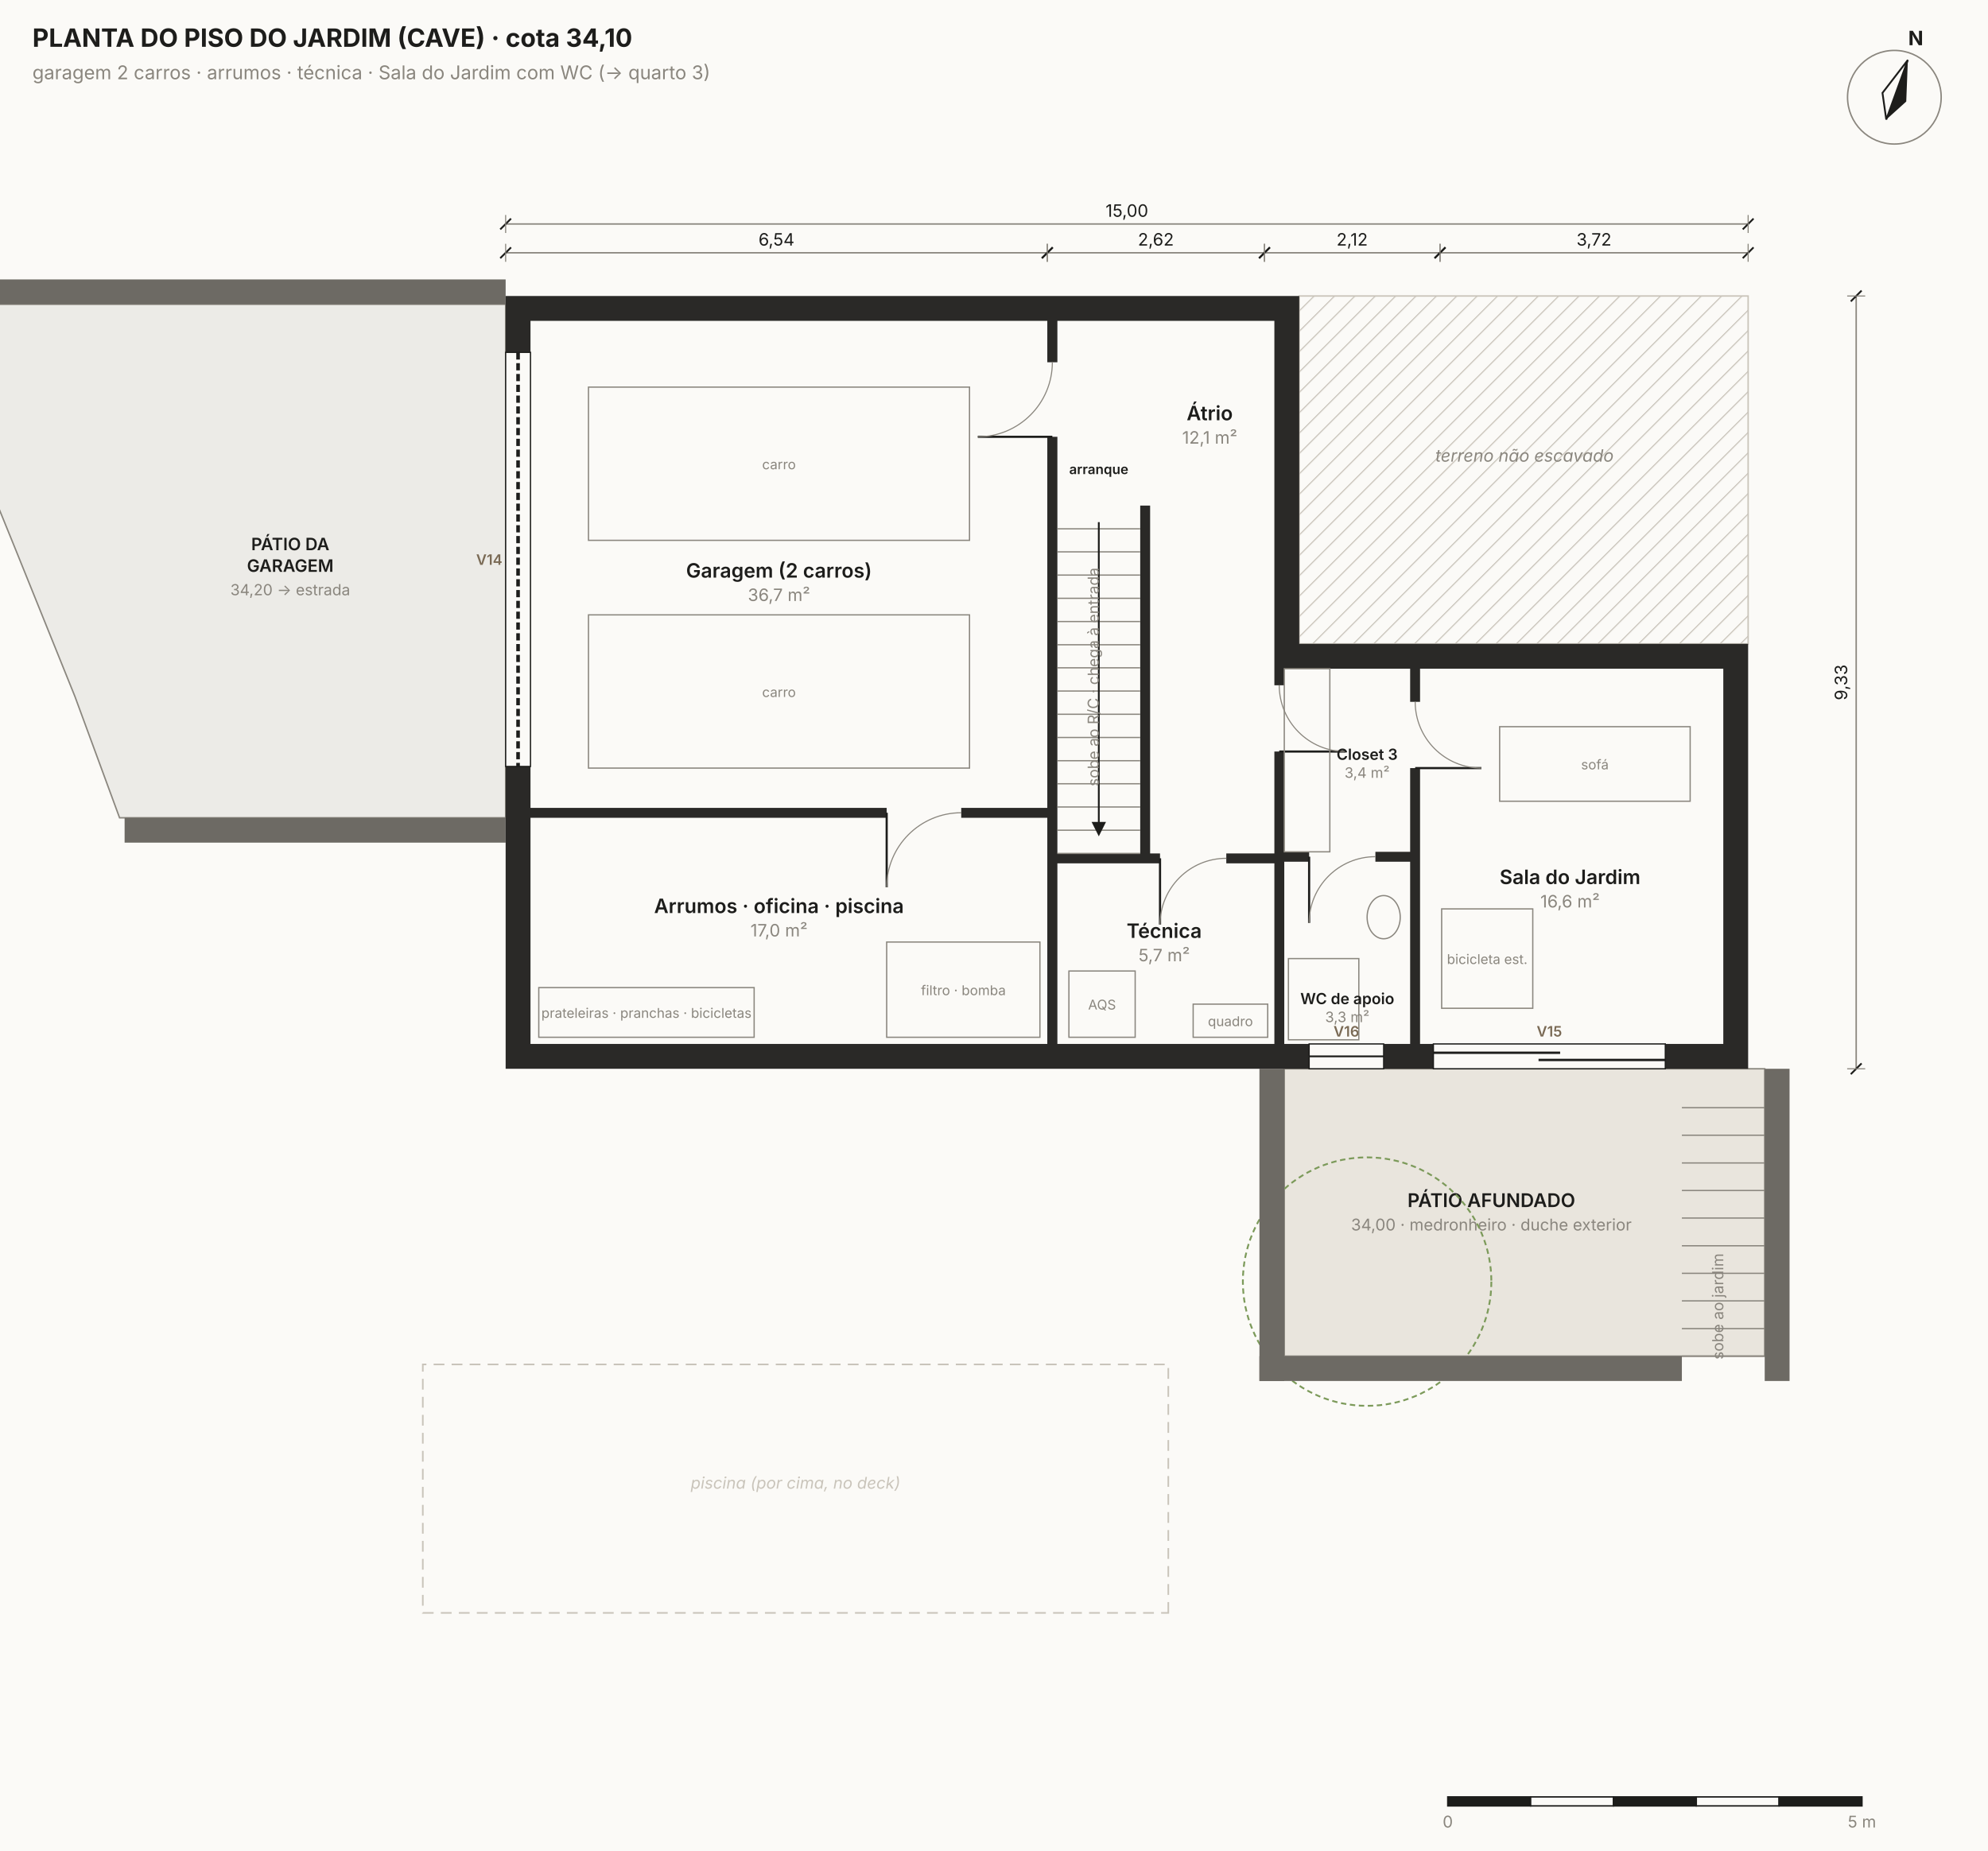
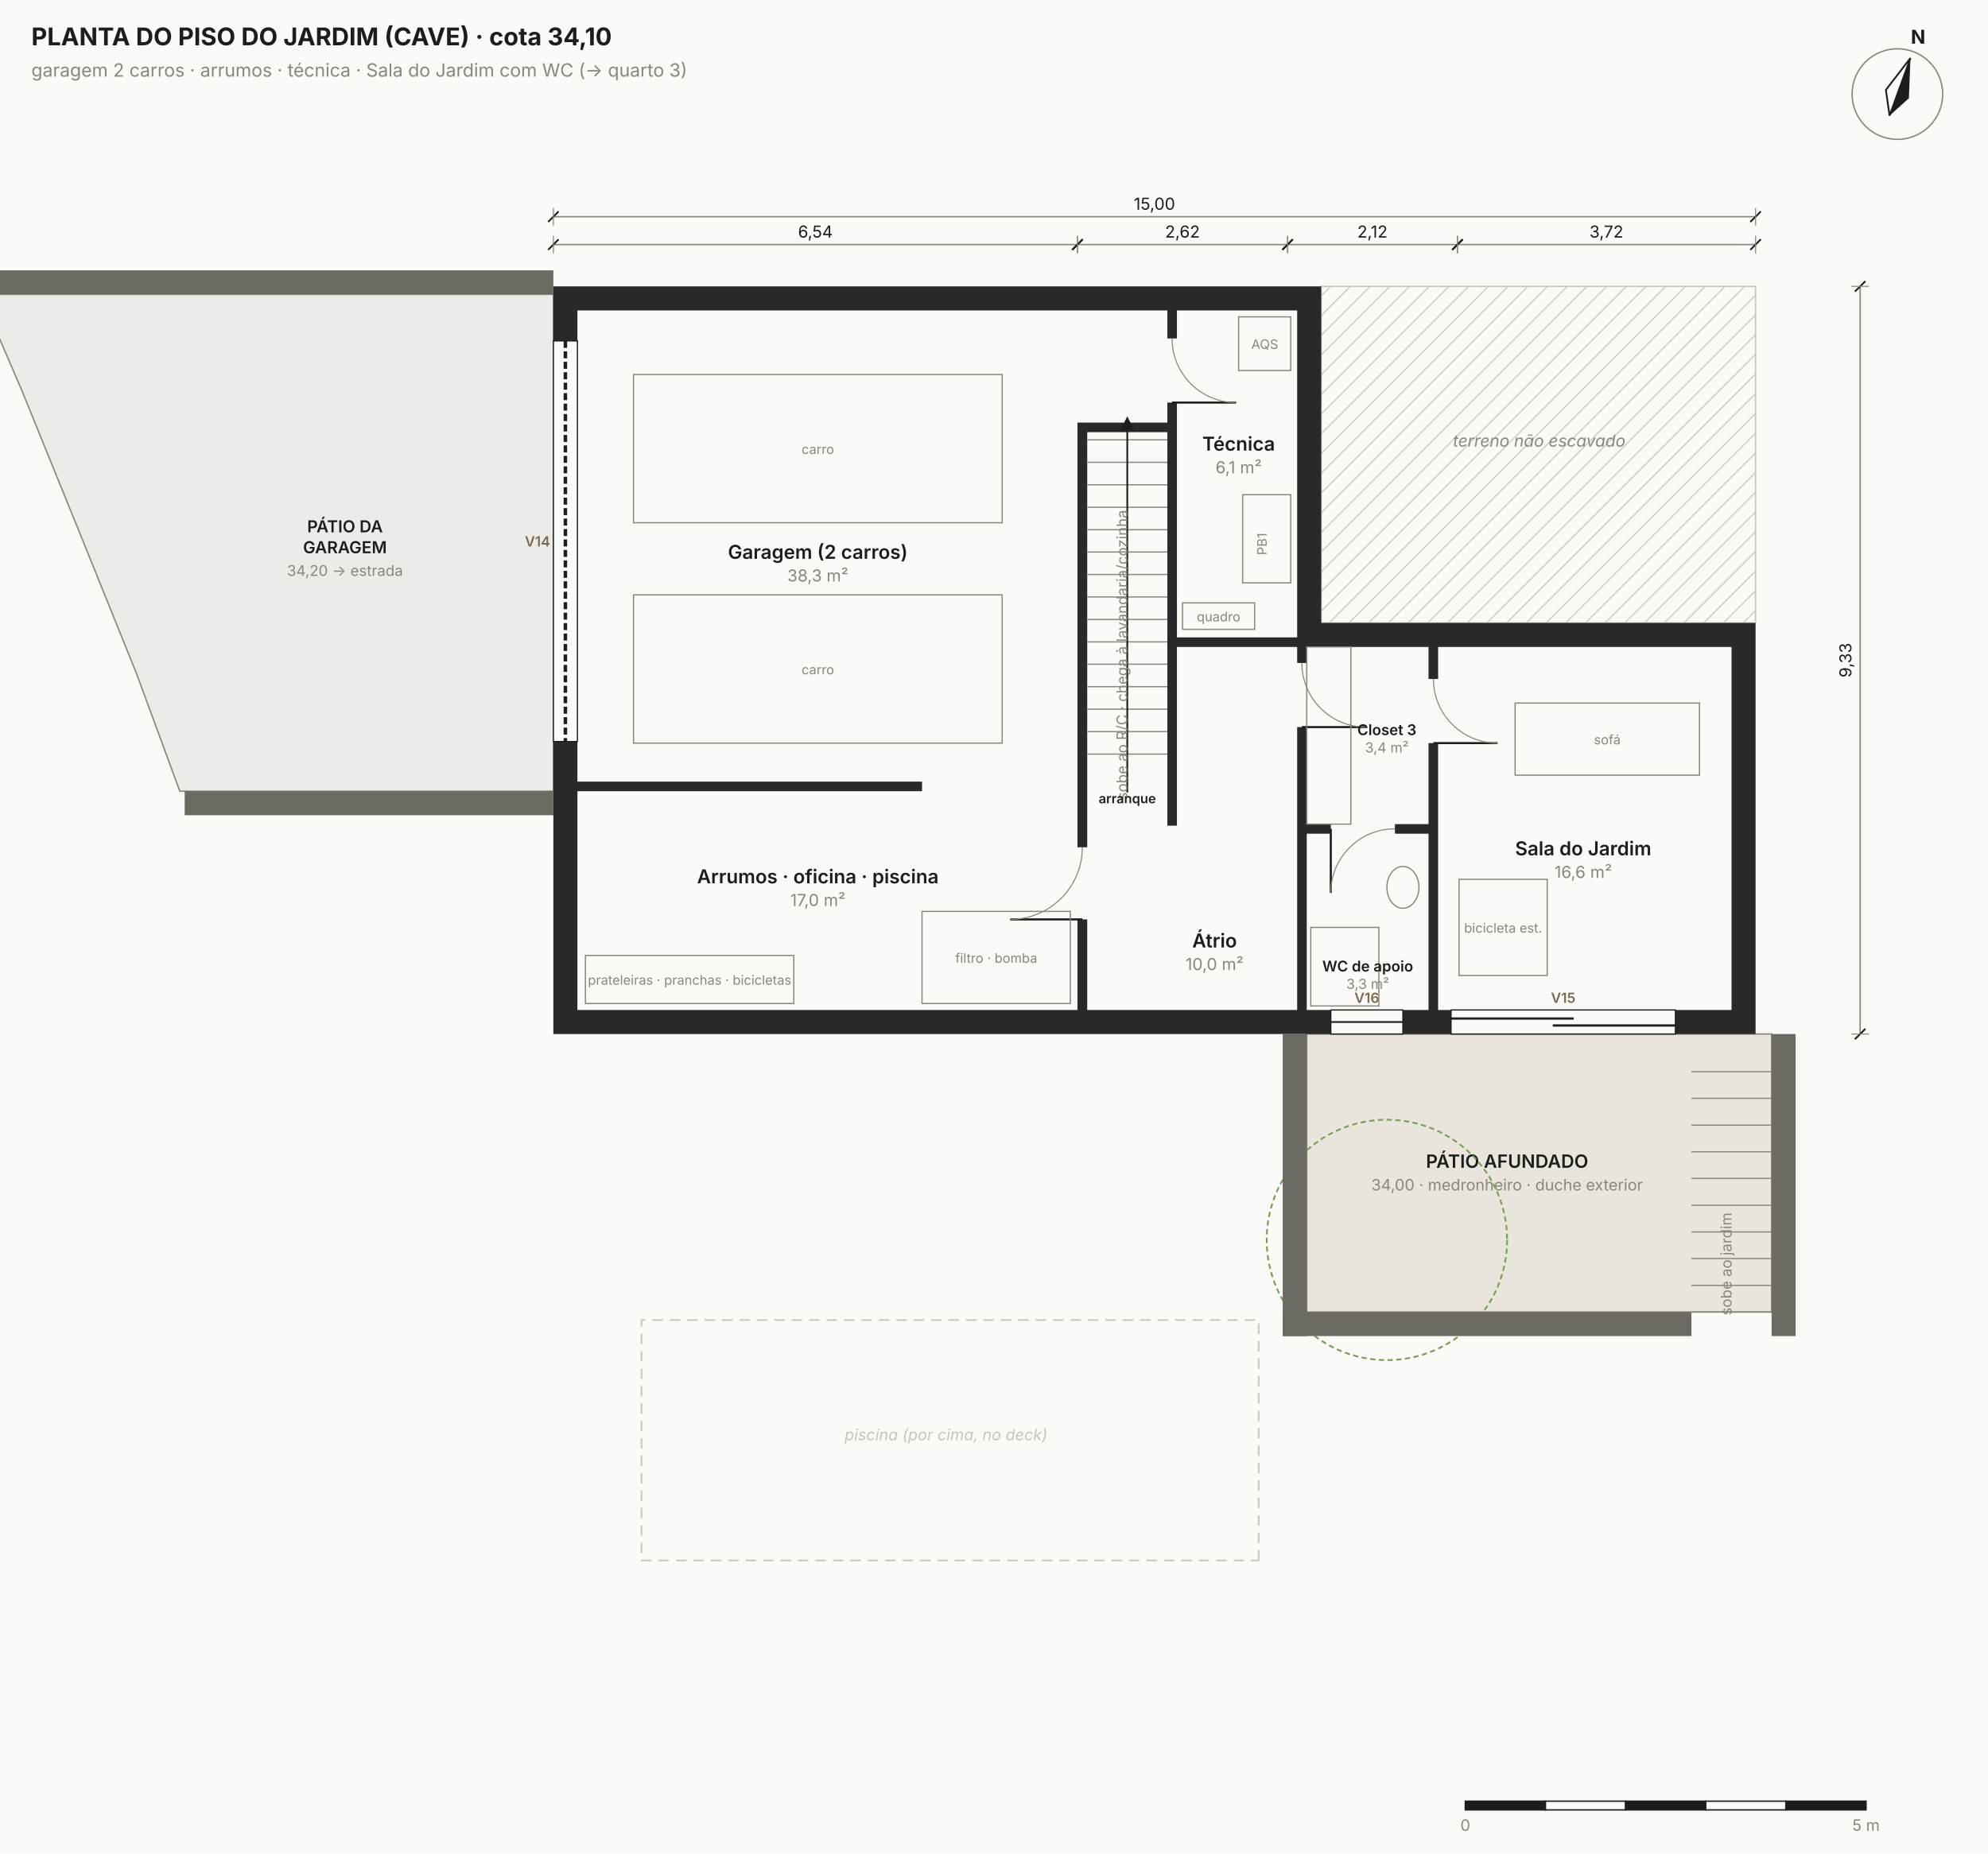
- <svg xmlns="http://www.w3.org/2000/svg" viewBox="0 0 1104 1028" width="1104" height="1028" font-family="Inter, Helvetica, Arial, sans-serif">
-   <rect x="0" y="0" width="1104" height="1028" fill="#fbfaf7" />
-   <path d="M980.0,753.2 L980.0,593.6 L713.2,593.6 L713.2,753.2 L980.0,753.2 Z " fill="#e9e5dd" stroke="#8a867e" stroke-width="0.8" />
-   <line x1="934.0" y1="753.2" x2="980.0" y2="753.2" stroke="#8a867e" stroke-width="0.7" />
-   <line x1="934.0" y1="737.9" x2="980.0" y2="737.9" stroke="#8a867e" stroke-width="0.7" />
-   <line x1="934.0" y1="722.5" x2="980.0" y2="722.5" stroke="#8a867e" stroke-width="0.7" />
-   <line x1="934.0" y1="707.2" x2="980.0" y2="707.2" stroke="#8a867e" stroke-width="0.7" />
-   <line x1="934.0" y1="691.9" x2="980.0" y2="691.9" stroke="#8a867e" stroke-width="0.7" />
-   <line x1="934.0" y1="676.5" x2="980.0" y2="676.5" stroke="#8a867e" stroke-width="0.7" />
-   <line x1="934.0" y1="661.2" x2="980.0" y2="661.2" stroke="#8a867e" stroke-width="0.7" />
-   <line x1="934.0" y1="645.9" x2="980.0" y2="645.9" stroke="#8a867e" stroke-width="0.7" />
-   <line x1="934.0" y1="630.5" x2="980.0" y2="630.5" stroke="#8a867e" stroke-width="0.7" />
-   <line x1="934.0" y1="615.2" x2="980.0" y2="615.2" stroke="#8a867e" stroke-width="0.7" />
-   <text x="957.0" y="725.6" font-size="8.5" fill="#8a867e" text-anchor="middle" font-weight="400" transform="rotate(-90 957.0 725.6)">sobe ao jardim</text>
-   <text x="828.2" y="670.4" font-size="10.5" fill="#1d1d1b" text-anchor="middle" font-weight="600">PÁTIO AFUNDADO</text>
-   <text x="828.2" y="683.4" font-size="9" fill="#8a867e" text-anchor="middle" font-weight="400">34,00 · medronheiro · duche exterior</text>
-   <circle cx="759.2" cy="711.8" r="69.0" fill="none" stroke="#7c9a5a" stroke-width="1" stroke-dasharray="3 2" />
-   <path d="M713.2,767.0 L713.2,593.6 L699.4,593.6 L699.4,767.0 L713.2,767.0 Z " fill="#6d6a64" stroke="none" />
-   <path d="M934.0,767.0 L934.0,753.2 L699.4,753.2 L699.4,767.0 L934.0,767.0 Z " fill="#6d6a64" stroke="none" />
-   <path d="M993.8,767.0 L993.8,593.6 L980.0,593.6 L980.0,767.0 L993.8,767.0 Z " fill="#6d6a64" stroke="none" />
-   <path d="M280.8,454.2 L66.4,454.2 L41.6,386.8 L8.7,305.3 L-24.4,223.8 L-48.0,169.0 L280.8,169.0 L280.8,454.2 Z " fill="#ecebe7" stroke="#8a867e" stroke-width="0.8" />
-   <text x="161.2" y="305.6" font-size="9.5" fill="#1d1d1b" text-anchor="middle" font-weight="600">PÁTIO DA</text>
-   <text x="161.2" y="317.6" font-size="9.5" fill="#1d1d1b" text-anchor="middle" font-weight="600">GARAGEM</text>
-   <text x="161.2" y="330.6" font-size="8.5" fill="#8a867e" text-anchor="middle" font-weight="400">34,20 → estrada</text>
-   <path d="M280.8,468.0 L280.8,454.2 L69.2,454.2 L69.2,468.0 L280.8,468.0 Z " fill="#6d6a64" stroke="none" />
-   <path d="M280.8,169.0 L280.8,155.2 L-48.7,155.2 L-48.7,169.0 L280.8,169.0 Z " fill="#6d6a64" stroke="none" />
+ <svg xmlns="http://www.w3.org/2000/svg" viewBox="0 0 1141 1064" width="1141" height="1064" font-family="Inter, Helvetica, Arial, sans-serif">
+   <rect x="0" y="0" width="1141" height="1064" fill="#fbfaf7" />
+   <path d="M1016.8,753.2 L1016.8,593.6 L750.0,593.6 L750.0,753.2 L1016.8,753.2 Z " fill="#e9e5dd" stroke="#8a867e" stroke-width="0.8" />
+   <line x1="970.8" y1="753.2" x2="1016.8" y2="753.2" stroke="#8a867e" stroke-width="0.7" />
+   <line x1="970.8" y1="737.9" x2="1016.8" y2="737.9" stroke="#8a867e" stroke-width="0.7" />
+   <line x1="970.8" y1="722.5" x2="1016.8" y2="722.5" stroke="#8a867e" stroke-width="0.7" />
+   <line x1="970.8" y1="707.2" x2="1016.8" y2="707.2" stroke="#8a867e" stroke-width="0.7" />
+   <line x1="970.8" y1="691.9" x2="1016.8" y2="691.9" stroke="#8a867e" stroke-width="0.7" />
+   <line x1="970.8" y1="676.5" x2="1016.8" y2="676.5" stroke="#8a867e" stroke-width="0.7" />
+   <line x1="970.8" y1="661.2" x2="1016.8" y2="661.2" stroke="#8a867e" stroke-width="0.7" />
+   <line x1="970.8" y1="645.9" x2="1016.8" y2="645.9" stroke="#8a867e" stroke-width="0.7" />
+   <line x1="970.8" y1="630.5" x2="1016.8" y2="630.5" stroke="#8a867e" stroke-width="0.7" />
+   <line x1="970.8" y1="615.2" x2="1016.8" y2="615.2" stroke="#8a867e" stroke-width="0.7" />
+   <text x="993.8" y="725.6" font-size="8.5" fill="#8a867e" text-anchor="middle" font-weight="400" transform="rotate(-90 993.8 725.6)">sobe ao jardim</text>
+   <text x="865.0" y="670.4" font-size="10.5" fill="#1d1d1b" text-anchor="middle" font-weight="600">PÁTIO AFUNDADO</text>
+   <text x="865.0" y="683.4" font-size="9" fill="#8a867e" text-anchor="middle" font-weight="400">34,00 · medronheiro · duche exterior</text>
+   <circle cx="796.0" cy="711.8" r="69.0" fill="none" stroke="#7c9a5a" stroke-width="1" stroke-dasharray="3 2" />
+   <path d="M750.0,767.0 L750.0,593.6 L736.2,593.6 L736.2,767.0 L750.0,767.0 Z " fill="#6d6a64" stroke="none" />
+   <path d="M970.8,767.0 L970.8,753.2 L736.2,753.2 L736.2,767.0 L970.8,767.0 Z " fill="#6d6a64" stroke="none" />
+   <path d="M1030.6,767.0 L1030.6,593.6 L1016.8,593.6 L1016.8,767.0 L1030.6,767.0 Z " fill="#6d6a64" stroke="none" />
+   <path d="M317.6,454.2 L103.2,454.2 L78.4,386.8 L45.5,305.3 L12.4,223.8 L-11.2,169.0 L317.6,169.0 L317.6,454.2 Z " fill="#ecebe7" stroke="#8a867e" stroke-width="0.8" />
+   <text x="198.0" y="305.6" font-size="9.5" fill="#1d1d1b" text-anchor="middle" font-weight="600">PÁTIO DA</text>
+   <text x="198.0" y="317.6" font-size="9.5" fill="#1d1d1b" text-anchor="middle" font-weight="600">GARAGEM</text>
+   <text x="198.0" y="330.6" font-size="8.5" fill="#8a867e" text-anchor="middle" font-weight="400">34,20 → estrada</text>
+   <path d="M317.6,468.0 L317.6,454.2 L106.0,454.2 L106.0,468.0 L317.6,468.0 Z " fill="#6d6a64" stroke="none" />
+   <path d="M317.6,169.0 L317.6,155.2 L-11.9,155.2 L-11.9,169.0 L317.6,169.0 Z " fill="#6d6a64" stroke="none" />
  <defs>
    <pattern id="hatch" width="8" height="8" patternUnits="userSpaceOnUse" patternTransform="rotate(45)">
      <line x1="0" y1="0" x2="0" y2="8" stroke="#c9c4ba" stroke-width="1.2" />
    </pattern>
  </defs>
-   <path d="M970.8,357.6 L970.8,164.4 L721.5,164.4 L721.5,357.6 L970.8,357.6 Z " fill="url(#hatch)" stroke="#c9c4ba" stroke-width="0.8" />
-   <text x="846.6" y="256.4" font-size="9.5" fill="#8a867e" text-anchor="middle" font-weight="400" font-style="italic">terreno não escavado</text>
-   <path d="M648.8,895.8 L648.8,757.8 L234.8,757.8 L234.8,895.8 L648.8,895.8 Z " fill="none" stroke="#c9c4ba" stroke-width="0.9" stroke-dasharray="6 4" />
-   <text x="441.8" y="826.8" font-size="9" fill="#c9c4ba" text-anchor="middle" font-weight="400" font-style="italic">piscina (por cima, no deck)</text>
-   <path d="M280.8,164.4 L707.7,164.4 L721.5,164.4 L721.5,357.6 L957.0,357.6 L970.8,357.6 L970.8,579.8 L970.8,593.6 L924.8,593.6 L924.8,579.8 L957.0,579.8 L957.0,371.4 L788.6,371.4 L788.6,389.8 L783.1,389.8 L783.1,371.4 L721.5,371.4 L713.2,371.4 L713.2,380.6 L707.7,380.6 L707.7,371.4 L707.7,178.2 L587.2,178.2 L587.2,201.2 L581.6,201.2 L581.6,178.2 L294.6,178.2 L294.6,195.7 L280.8,195.7 L280.8,178.2 L280.8,164.4 Z M768.4,593.6 L768.4,579.8 L783.1,579.8 L783.1,478.6 L763.8,478.6 L763.8,473.1 L783.1,473.1 L783.1,426.6 L788.6,426.6 L788.6,579.8 L796.0,579.8 L796.0,593.6 L768.4,593.6 Z M280.8,593.6 L280.8,579.8 L280.8,425.7 L294.6,425.7 L294.6,448.7 L492.4,448.7 L492.4,454.2 L294.6,454.2 L294.6,579.8 L581.6,579.8 L581.6,454.2 L533.8,454.2 L533.8,448.7 L581.6,448.7 L581.6,242.6 L587.2,242.6 L587.2,474.0 L633.2,474.0 L633.2,280.8 L638.7,280.8 L638.7,474.0 L644.2,474.0 L644.2,479.5 L587.2,479.5 L587.2,579.8 L707.7,579.8 L707.7,479.5 L681.0,479.5 L681.0,474.0 L707.7,474.0 L707.7,417.4 L713.2,417.4 L713.2,473.1 L727.0,473.1 L727.0,478.6 L713.2,478.6 L713.2,579.8 L727.0,579.8 L727.0,593.6 L280.8,593.6 Z " fill="#2a2927" stroke="none" />
-   <rect x="280.8" y="195.7" width="13.8" height="230.0" fill="#fbfaf7" stroke="#1d1d1b" stroke-width="0.7" />
-   <line x1="287.7" y1="195.7" x2="287.7" y2="425.7" stroke="#1d1d1b" stroke-width="2" stroke-dasharray="4 2" />
-   <text x="271.7" y="313.7" font-size="8" fill="#7a6a55" text-anchor="middle" font-weight="600">V14</text>
-   <rect x="796.0" y="579.8" width="128.8" height="13.8" fill="#fbfaf7" stroke="#1d1d1b" stroke-width="0.7" />
-   <line x1="796.0" y1="584.7" x2="866.4" y2="584.7" stroke="#1d1d1b" stroke-width="1.3" />
-   <line x1="854.4" y1="588.7" x2="924.8" y2="588.7" stroke="#1d1d1b" stroke-width="1.3" />
-   <text x="860.4" y="575.7" font-size="8" fill="#7a6a55" text-anchor="middle" font-weight="600">V15</text>
-   <rect x="727.0" y="579.8" width="41.4" height="13.8" fill="#fbfaf7" stroke="#1d1d1b" stroke-width="0.7" />
-   <line x1="727.0" y1="586.7" x2="768.4" y2="586.7" stroke="#1d1d1b" stroke-width="1" />
-   <text x="747.7" y="575.7" font-size="8" fill="#7a6a55" text-anchor="middle" font-weight="600">V16</text>
-   <line x1="492.4" y1="451.4" x2="492.4" y2="492.8" stroke="#1d1d1b" stroke-width="1.2" />
-   <path d="M492.4,492.8 A41.4,41.4 0 0 1 533.8,451.4" fill="none" stroke="#8a867e" stroke-width="0.6" />
-   <line x1="584.4" y1="242.6" x2="543.0" y2="242.6" stroke="#1d1d1b" stroke-width="1.2" />
-   <path d="M543.0,242.6 A41.4,41.4 0 0 0 584.4,201.2" fill="none" stroke="#8a867e" stroke-width="0.6" />
-   <line x1="644.2" y1="476.7" x2="644.2" y2="513.5" stroke="#1d1d1b" stroke-width="1.2" />
-   <path d="M644.2,513.5 A36.8,36.8 0 0 1 681.0,476.7" fill="none" stroke="#8a867e" stroke-width="0.6" />
-   <line x1="710.4" y1="417.4" x2="747.2" y2="417.4" stroke="#1d1d1b" stroke-width="1.2" />
-   <path d="M747.2,417.4 A36.8,36.8 0 0 1 710.4,380.6" fill="none" stroke="#8a867e" stroke-width="0.6" />
-   <line x1="727.0" y1="475.8" x2="727.0" y2="512.6" stroke="#1d1d1b" stroke-width="1.2" />
-   <path d="M727.0,512.6 A36.8,36.8 0 0 1 763.8,475.8" fill="none" stroke="#8a867e" stroke-width="0.6" />
-   <line x1="785.9" y1="426.6" x2="822.7" y2="426.6" stroke="#1d1d1b" stroke-width="1.2" />
-   <path d="M822.7,426.6 A36.8,36.8 0 0 1 785.9,389.8" fill="none" stroke="#8a867e" stroke-width="0.6" />
-   <line x1="587.2" y1="474.0" x2="633.2" y2="474.0" stroke="#8a867e" stroke-width="0.7" />
-   <line x1="587.2" y1="461.1" x2="633.2" y2="461.1" stroke="#8a867e" stroke-width="0.7" />
-   <line x1="587.2" y1="448.2" x2="633.2" y2="448.2" stroke="#8a867e" stroke-width="0.7" />
-   <line x1="587.2" y1="435.3" x2="633.2" y2="435.3" stroke="#8a867e" stroke-width="0.7" />
-   <line x1="587.2" y1="422.5" x2="633.2" y2="422.5" stroke="#8a867e" stroke-width="0.7" />
-   <line x1="587.2" y1="409.6" x2="633.2" y2="409.6" stroke="#8a867e" stroke-width="0.7" />
-   <line x1="587.2" y1="396.7" x2="633.2" y2="396.7" stroke="#8a867e" stroke-width="0.7" />
-   <line x1="587.2" y1="383.8" x2="633.2" y2="383.8" stroke="#8a867e" stroke-width="0.7" />
-   <line x1="587.2" y1="370.9" x2="633.2" y2="370.9" stroke="#8a867e" stroke-width="0.7" />
-   <line x1="587.2" y1="358.1" x2="633.2" y2="358.1" stroke="#8a867e" stroke-width="0.7" />
-   <line x1="587.2" y1="345.2" x2="633.2" y2="345.2" stroke="#8a867e" stroke-width="0.7" />
-   <line x1="587.2" y1="332.3" x2="633.2" y2="332.3" stroke="#8a867e" stroke-width="0.7" />
-   <line x1="587.2" y1="319.4" x2="633.2" y2="319.4" stroke="#8a867e" stroke-width="0.7" />
-   <line x1="587.2" y1="306.5" x2="633.2" y2="306.5" stroke="#8a867e" stroke-width="0.7" />
-   <line x1="587.2" y1="293.7" x2="633.2" y2="293.7" stroke="#8a867e" stroke-width="0.7" />
-   <line x1="610.2" y1="290.0" x2="610.2" y2="462.5" stroke="#1d1d1b" stroke-width="1" marker-end="url(#arr)" />
+   <path d="M1007.6,357.6 L1007.6,164.4 L758.3,164.4 L758.3,357.6 L1007.6,357.6 Z " fill="url(#hatch)" stroke="#c9c4ba" stroke-width="0.8" />
+   <text x="883.4" y="256.4" font-size="9.5" fill="#8a867e" text-anchor="middle" font-weight="400" font-style="italic">terreno não escavado</text>
+   <path d="M722.4,895.8 L722.4,757.8 L368.2,757.8 L368.2,895.8 L722.4,895.8 Z " fill="none" stroke="#c9c4ba" stroke-width="0.9" stroke-dasharray="6 4" />
+   <text x="543.0" y="826.8" font-size="9" fill="#c9c4ba" text-anchor="middle" font-weight="400" font-style="italic">piscina (por cima, no deck)</text>
+   <path d="M317.6,579.8 L317.6,425.7 L331.4,425.7 L331.4,448.7 L529.2,448.7 L529.2,454.2 L331.4,454.2 L331.4,579.8 L618.4,579.8 L618.4,527.8 L624.0,527.8 L624.0,579.8 L744.5,579.8 L744.5,417.4 L750.0,417.4 L750.0,473.1 L763.8,473.1 L763.8,478.6 L750.0,478.6 L750.0,579.8 L763.8,579.8 L763.8,593.6 L317.6,593.6 L317.6,579.8 Z M317.6,178.2 L317.6,164.4 L744.5,164.4 L758.3,164.4 L758.3,357.6 L993.8,357.6 L1007.6,357.6 L1007.6,579.8 L1007.6,593.6 L961.6,593.6 L961.6,579.8 L993.8,579.8 L993.8,371.4 L825.4,371.4 L825.4,389.8 L819.9,389.8 L819.9,371.4 L758.3,371.4 L750.0,371.4 L750.0,380.6 L744.5,380.6 L744.5,371.4 L675.5,371.4 L675.5,474.0 L670.0,474.0 L670.0,248.1 L624.0,248.1 L624.0,486.4 L618.4,486.4 L618.4,242.6 L624.0,242.6 L670.0,242.6 L670.0,231.1 L675.5,231.1 L675.5,365.9 L744.5,365.9 L744.5,178.2 L675.5,178.2 L675.5,194.3 L670.0,194.3 L670.0,178.2 L331.4,178.2 L331.4,195.7 L317.6,195.7 L317.6,178.2 Z M805.2,593.6 L805.2,579.8 L819.9,579.8 L819.9,478.6 L800.6,478.6 L800.6,473.1 L819.9,473.1 L819.9,426.6 L825.4,426.6 L825.4,579.8 L832.8,579.8 L832.8,593.6 L805.2,593.6 Z " fill="#2a2927" stroke="none" />
+   <rect x="317.6" y="195.7" width="13.8" height="230.0" fill="#fbfaf7" stroke="#1d1d1b" stroke-width="0.7" />
+   <line x1="324.5" y1="195.7" x2="324.5" y2="425.7" stroke="#1d1d1b" stroke-width="2" stroke-dasharray="4 2" />
+   <text x="308.5" y="313.7" font-size="8" fill="#7a6a55" text-anchor="middle" font-weight="600">V14</text>
+   <rect x="832.8" y="579.8" width="128.8" height="13.8" fill="#fbfaf7" stroke="#1d1d1b" stroke-width="0.7" />
+   <line x1="832.8" y1="584.7" x2="903.2" y2="584.7" stroke="#1d1d1b" stroke-width="1.3" />
+   <line x1="891.2" y1="588.7" x2="961.6" y2="588.7" stroke="#1d1d1b" stroke-width="1.3" />
+   <text x="897.2" y="575.7" font-size="8" fill="#7a6a55" text-anchor="middle" font-weight="600">V15</text>
+   <rect x="763.8" y="579.8" width="41.4" height="13.8" fill="#fbfaf7" stroke="#1d1d1b" stroke-width="0.7" />
+   <line x1="763.8" y1="586.7" x2="805.2" y2="586.7" stroke="#1d1d1b" stroke-width="1" />
+   <text x="784.5" y="575.7" font-size="8" fill="#7a6a55" text-anchor="middle" font-weight="600">V16</text>
+   <line x1="621.2" y1="527.8" x2="579.8" y2="527.8" stroke="#1d1d1b" stroke-width="1.2" />
+   <path d="M579.8,527.8 A41.4,41.4 0 0 0 621.2,486.4" fill="none" stroke="#8a867e" stroke-width="0.6" />
+   <line x1="672.7" y1="231.1" x2="709.5" y2="231.1" stroke="#1d1d1b" stroke-width="1.2" />
+   <path d="M709.5,231.1 A36.8,36.8 0 0 1 672.7,194.3" fill="none" stroke="#8a867e" stroke-width="0.6" />
+   <line x1="747.2" y1="417.4" x2="784.0" y2="417.4" stroke="#1d1d1b" stroke-width="1.2" />
+   <path d="M784.0,417.4 A36.8,36.8 0 0 1 747.2,380.6" fill="none" stroke="#8a867e" stroke-width="0.6" />
+   <line x1="763.8" y1="475.8" x2="763.8" y2="512.6" stroke="#1d1d1b" stroke-width="1.2" />
+   <path d="M763.8,512.6 A36.8,36.8 0 0 1 800.6,475.8" fill="none" stroke="#8a867e" stroke-width="0.6" />
+   <line x1="822.7" y1="426.6" x2="859.5" y2="426.6" stroke="#1d1d1b" stroke-width="1.2" />
+   <path d="M859.5,426.6 A36.8,36.8 0 0 1 822.7,389.8" fill="none" stroke="#8a867e" stroke-width="0.6" />
+   <line x1="624.0" y1="252.5" x2="670.0" y2="252.5" stroke="#8a867e" stroke-width="0.7" />
+   <line x1="624.0" y1="265.4" x2="670.0" y2="265.4" stroke="#8a867e" stroke-width="0.7" />
+   <line x1="624.0" y1="278.3" x2="670.0" y2="278.3" stroke="#8a867e" stroke-width="0.7" />
+   <line x1="624.0" y1="291.2" x2="670.0" y2="291.2" stroke="#8a867e" stroke-width="0.7" />
+   <line x1="624.0" y1="304.1" x2="670.0" y2="304.1" stroke="#8a867e" stroke-width="0.7" />
+   <line x1="624.0" y1="316.9" x2="670.0" y2="316.9" stroke="#8a867e" stroke-width="0.7" />
+   <line x1="624.0" y1="329.8" x2="670.0" y2="329.8" stroke="#8a867e" stroke-width="0.7" />
+   <line x1="624.0" y1="342.7" x2="670.0" y2="342.7" stroke="#8a867e" stroke-width="0.7" />
+   <line x1="624.0" y1="355.6" x2="670.0" y2="355.6" stroke="#8a867e" stroke-width="0.7" />
+   <line x1="624.0" y1="368.5" x2="670.0" y2="368.5" stroke="#8a867e" stroke-width="0.7" />
+   <line x1="624.0" y1="381.3" x2="670.0" y2="381.3" stroke="#8a867e" stroke-width="0.7" />
+   <line x1="624.0" y1="394.2" x2="670.0" y2="394.2" stroke="#8a867e" stroke-width="0.7" />
+   <line x1="624.0" y1="407.1" x2="670.0" y2="407.1" stroke="#8a867e" stroke-width="0.7" />
+   <line x1="624.0" y1="420.0" x2="670.0" y2="420.0" stroke="#8a867e" stroke-width="0.7" />
+   <line x1="624.0" y1="432.9" x2="670.0" y2="432.9" stroke="#8a867e" stroke-width="0.7" />
+   <line x1="647.0" y1="454.9" x2="647.0" y2="241.0" stroke="#1d1d1b" stroke-width="1" marker-end="url(#arr)" />
  <defs>
    <marker id="arr" markerWidth="8" markerHeight="8" refX="6" refY="4" orient="auto">
      <path d="M0,0 L8,4 L0,8 Z" fill="#1d1d1b" />
    </marker>
  </defs>
-   <text x="610.2" y="376.0" font-size="8.5" fill="#8a867e" text-anchor="middle" font-weight="400" transform="rotate(-90 610.2 376.0)">sobe ao R/C · chega à entrada</text>
-   <text x="610.2" y="263.3" font-size="7.5" fill="#1d1d1b" text-anchor="middle" font-weight="600">arranque</text>
-   <ellipse cx="768.4" cy="509.4" rx="9.2" ry="12.0" fill="none" stroke="#8a867e" stroke-width="0.7" />
-   <path d="M538.4,426.6 L538.4,341.5 L326.8,341.5 L326.8,426.6 L538.4,426.6 Z " fill="none" stroke="#8a867e" stroke-width="0.7" />
-   <text x="432.6" y="387.1" font-size="7.5" fill="#8a867e" text-anchor="middle" font-weight="400">carro</text>
-   <path d="M538.4,300.1 L538.4,215.0 L326.8,215.0 L326.8,300.1 L538.4,300.1 Z " fill="none" stroke="#8a867e" stroke-width="0.7" />
-   <text x="432.6" y="260.6" font-size="7.5" fill="#8a867e" text-anchor="middle" font-weight="400">carro</text>
-   <path d="M418.8,576.1 L418.8,548.5 L299.2,548.5 L299.2,576.1 L418.8,576.1 Z " fill="none" stroke="#8a867e" stroke-width="0.7" />
-   <text x="359.0" y="565.3" font-size="7.5" fill="#8a867e" text-anchor="middle" font-weight="400">prateleiras · pranchas · bicicletas</text>
-   <path d="M577.5,576.1 L577.5,523.2 L492.4,523.2 L492.4,576.1 L577.5,576.1 Z " fill="none" stroke="#8a867e" stroke-width="0.7" />
-   <text x="535.0" y="552.7" font-size="7.5" fill="#8a867e" text-anchor="middle" font-weight="400">filtro · bomba</text>
-   <path d="M630.4,576.1 L630.4,539.3 L593.6,539.3 L593.6,576.1 L630.4,576.1 Z " fill="none" stroke="#8a867e" stroke-width="0.7" />
-   <text x="612.0" y="560.7" font-size="7.5" fill="#8a867e" text-anchor="middle" font-weight="400">AQS</text>
-   <path d="M704.0,576.1 L704.0,557.7 L662.6,557.7 L662.6,576.1 L704.0,576.1 Z " fill="none" stroke="#8a867e" stroke-width="0.7" />
-   <text x="683.3" y="569.9" font-size="7.5" fill="#8a867e" text-anchor="middle" font-weight="400">quadro</text>
-   <path d="M738.5,473.1 L738.5,371.4 L713.2,371.4 L713.2,473.1 L738.5,473.1 Z " fill="none" stroke="#8a867e" stroke-width="0.7" />
-   <path d="M938.6,445.0 L938.6,403.6 L832.8,403.6 L832.8,445.0 L938.6,445.0 Z " fill="none" stroke="#8a867e" stroke-width="0.7" />
-   <text x="885.7" y="427.3" font-size="7.5" fill="#8a867e" text-anchor="middle" font-weight="400">sofá</text>
-   <path d="M851.2,560.0 L851.2,504.8 L800.6,504.8 L800.6,560.0 L851.2,560.0 Z " fill="none" stroke="#8a867e" stroke-width="0.7" />
-   <text x="825.9" y="535.4" font-size="7.5" fill="#8a867e" text-anchor="middle" font-weight="400">bicicleta est.</text>
-   <path d="M754.6,577.5 L754.6,532.4 L715.5,532.4 L715.5,577.5 L754.6,577.5 Z " fill="none" stroke="#8a867e" stroke-width="0.7" />
-   <text x="432.6" y="320.8" font-size="11" fill="#1d1d1b" text-anchor="middle" font-weight="600">Garagem (2 carros)</text>
-   <text x="432.6" y="333.8" font-size="9.5" fill="#8a867e" text-anchor="middle" font-weight="400">36,7 m²</text>
-   <text x="432.6" y="507.1" font-size="11" fill="#1d1d1b" text-anchor="middle" font-weight="600">Arrumos · oficina · piscina</text>
-   <text x="432.6" y="520.1" font-size="9.5" fill="#8a867e" text-anchor="middle" font-weight="400">17,0 m²</text>
-   <text x="646.5" y="520.9" font-size="11" fill="#1d1d1b" text-anchor="middle" font-weight="600">Técnica</text>
-   <text x="646.5" y="533.9" font-size="9.5" fill="#8a867e" text-anchor="middle" font-weight="400">5,7 m²</text>
-   <text x="671.8" y="233.4" font-size="11" fill="#1d1d1b" text-anchor="middle" font-weight="600">Átrio</text>
-   <text x="671.8" y="246.4" font-size="9.5" fill="#8a867e" text-anchor="middle" font-weight="400">12,1 m²</text>
-   <text x="871.9" y="491.0" font-size="11" fill="#1d1d1b" text-anchor="middle" font-weight="600">Sala do Jardim</text>
-   <text x="871.9" y="504.0" font-size="9.5" fill="#8a867e" text-anchor="middle" font-weight="400">16,6 m²</text>
-   <text x="748.2" y="557.7" font-size="8.5" fill="#1d1d1b" text-anchor="middle" font-weight="600">WC de apoio</text>
-   <text x="748.2" y="567.7" font-size="8" fill="#8a867e" text-anchor="middle" font-weight="400">3,3 m²</text>
-   <text x="759.2" y="422.0" font-size="8.5" fill="#1d1d1b" text-anchor="middle" font-weight="600">Closet 3</text>
-   <text x="759.2" y="432.0" font-size="8" fill="#8a867e" text-anchor="middle" font-weight="400">3,4 m²</text>
-   <line x1="280.8" y1="124.4" x2="970.8" y2="124.4" stroke="#8a867e" stroke-width="0.8" />
-   <line x1="277.8" y1="127.4" x2="283.8" y2="121.4" stroke="#1d1d1b" stroke-width="1" />
-   <line x1="280.8" y1="119.4" x2="280.8" y2="129.4" stroke="#8a867e" stroke-width="0.6" />
-   <line x1="967.8" y1="127.4" x2="973.8" y2="121.4" stroke="#1d1d1b" stroke-width="1" />
-   <line x1="970.8" y1="119.4" x2="970.8" y2="129.4" stroke="#8a867e" stroke-width="0.6" />
-   <text x="625.8" y="120.4" font-size="9.5" fill="#1d1d1b" text-anchor="middle" font-weight="400">15,00</text>
-   <line x1="280.8" y1="140.4" x2="581.6" y2="140.4" stroke="#8a867e" stroke-width="0.8" />
-   <line x1="277.8" y1="143.4" x2="283.8" y2="137.4" stroke="#1d1d1b" stroke-width="1" />
-   <line x1="280.8" y1="135.4" x2="280.8" y2="145.4" stroke="#8a867e" stroke-width="0.6" />
-   <line x1="578.6" y1="143.4" x2="584.6" y2="137.4" stroke="#1d1d1b" stroke-width="1" />
-   <line x1="581.6" y1="135.4" x2="581.6" y2="145.4" stroke="#8a867e" stroke-width="0.6" />
-   <text x="431.2" y="136.4" font-size="9.5" fill="#1d1d1b" text-anchor="middle" font-weight="400">6,54</text>
-   <line x1="581.6" y1="140.4" x2="702.2" y2="140.4" stroke="#8a867e" stroke-width="0.8" />
-   <line x1="578.6" y1="143.4" x2="584.6" y2="137.4" stroke="#1d1d1b" stroke-width="1" />
-   <line x1="581.6" y1="135.4" x2="581.6" y2="145.4" stroke="#8a867e" stroke-width="0.6" />
-   <line x1="699.2" y1="143.4" x2="705.2" y2="137.4" stroke="#1d1d1b" stroke-width="1" />
-   <line x1="702.2" y1="135.4" x2="702.2" y2="145.4" stroke="#8a867e" stroke-width="0.6" />
-   <text x="641.9" y="136.4" font-size="9.5" fill="#1d1d1b" text-anchor="middle" font-weight="400">2,62</text>
-   <line x1="702.2" y1="140.4" x2="799.7" y2="140.4" stroke="#8a867e" stroke-width="0.8" />
-   <line x1="699.2" y1="143.4" x2="705.2" y2="137.4" stroke="#1d1d1b" stroke-width="1" />
-   <line x1="702.2" y1="135.4" x2="702.2" y2="145.4" stroke="#8a867e" stroke-width="0.6" />
-   <line x1="796.7" y1="143.4" x2="802.7" y2="137.4" stroke="#1d1d1b" stroke-width="1" />
-   <line x1="799.7" y1="135.4" x2="799.7" y2="145.4" stroke="#8a867e" stroke-width="0.6" />
-   <text x="750.9" y="136.4" font-size="9.5" fill="#1d1d1b" text-anchor="middle" font-weight="400">2,12</text>
-   <line x1="799.7" y1="140.4" x2="970.8" y2="140.4" stroke="#8a867e" stroke-width="0.8" />
-   <line x1="796.7" y1="143.4" x2="802.7" y2="137.4" stroke="#1d1d1b" stroke-width="1" />
-   <line x1="799.7" y1="135.4" x2="799.7" y2="145.4" stroke="#8a867e" stroke-width="0.6" />
-   <line x1="967.8" y1="143.4" x2="973.8" y2="137.4" stroke="#1d1d1b" stroke-width="1" />
-   <line x1="970.8" y1="135.4" x2="970.8" y2="145.4" stroke="#8a867e" stroke-width="0.6" />
-   <text x="885.2" y="136.4" font-size="9.5" fill="#1d1d1b" text-anchor="middle" font-weight="400">3,72</text>
-   <line x1="1030.8" y1="593.6" x2="1030.8" y2="164.4" stroke="#8a867e" stroke-width="0.8" />
-   <line x1="1027.8" y1="596.6" x2="1033.8" y2="590.6" stroke="#1d1d1b" stroke-width="1" />
-   <line x1="1025.8" y1="593.6" x2="1035.8" y2="593.6" stroke="#8a867e" stroke-width="0.6" />
-   <line x1="1027.8" y1="167.4" x2="1033.8" y2="161.4" stroke="#1d1d1b" stroke-width="1" />
-   <line x1="1025.8" y1="164.4" x2="1035.8" y2="164.4" stroke="#8a867e" stroke-width="0.6" />
-   <text x="1025.8" y="379.0" font-size="9.5" fill="#1d1d1b" text-anchor="middle" font-weight="400" transform="rotate(-90 1025.8 379.0)">9,33</text>
+   <text x="647.0" y="376.0" font-size="8.5" fill="#8a867e" text-anchor="middle" font-weight="400" transform="rotate(-90 647.0 376.0)">sobe ao R/C · chega à lavandaria/cozinha</text>
+   <text x="647.0" y="461.1" font-size="7.5" fill="#1d1d1b" text-anchor="middle" font-weight="600">arranque</text>
+   <ellipse cx="805.2" cy="509.4" rx="9.2" ry="12.0" fill="none" stroke="#8a867e" stroke-width="0.7" />
+   <path d="M575.2,426.6 L575.2,341.5 L363.6,341.5 L363.6,426.6 L575.2,426.6 Z " fill="none" stroke="#8a867e" stroke-width="0.7" />
+   <text x="469.4" y="387.1" font-size="7.5" fill="#8a867e" text-anchor="middle" font-weight="400">carro</text>
+   <path d="M575.2,300.1 L575.2,215.0 L363.6,215.0 L363.6,300.1 L575.2,300.1 Z " fill="none" stroke="#8a867e" stroke-width="0.7" />
+   <text x="469.4" y="260.6" font-size="7.5" fill="#8a867e" text-anchor="middle" font-weight="400">carro</text>
+   <path d="M455.6,576.1 L455.6,548.5 L336.0,548.5 L336.0,576.1 L455.6,576.1 Z " fill="none" stroke="#8a867e" stroke-width="0.7" />
+   <text x="395.8" y="565.3" font-size="7.5" fill="#8a867e" text-anchor="middle" font-weight="400">prateleiras · pranchas · bicicletas</text>
+   <path d="M614.3,576.1 L614.3,523.2 L529.2,523.2 L529.2,576.1 L614.3,576.1 Z " fill="none" stroke="#8a867e" stroke-width="0.7" />
+   <text x="571.8" y="552.7" font-size="7.5" fill="#8a867e" text-anchor="middle" font-weight="400">filtro · bomba</text>
+   <path d="M740.8,212.7 L740.8,181.9 L710.9,181.9 L710.9,212.7 L740.8,212.7 Z " fill="none" stroke="#8a867e" stroke-width="0.7" />
+   <text x="725.9" y="200.3" font-size="7.5" fill="#8a867e" text-anchor="middle" font-weight="400">AQS</text>
+   <path d="M720.1,361.3 L720.1,346.1 L678.7,346.1 L678.7,361.3 L720.1,361.3 Z " fill="none" stroke="#8a867e" stroke-width="0.7" />
+   <text x="699.4" y="356.7" font-size="7.5" fill="#8a867e" text-anchor="middle" font-weight="400">quadro</text>
+   <path d="M740.8,334.6 L740.8,284.0 L713.2,284.0 L713.2,334.6 L740.8,334.6 Z " fill="none" stroke="#8a867e" stroke-width="0.7" />
+   <text x="727.0" y="312.3" font-size="7.5" fill="#8a867e" text-anchor="middle" font-weight="400" transform="rotate(-90 727.0 312.3)">PB1</text>
+   <path d="M775.3,473.1 L775.3,371.4 L750.0,371.4 L750.0,473.1 L775.3,473.1 Z " fill="none" stroke="#8a867e" stroke-width="0.7" />
+   <path d="M975.4,445.0 L975.4,403.6 L869.6,403.6 L869.6,445.0 L975.4,445.0 Z " fill="none" stroke="#8a867e" stroke-width="0.7" />
+   <text x="922.5" y="427.3" font-size="7.5" fill="#8a867e" text-anchor="middle" font-weight="400">sofá</text>
+   <path d="M888.0,560.0 L888.0,504.8 L837.4,504.8 L837.4,560.0 L888.0,560.0 Z " fill="none" stroke="#8a867e" stroke-width="0.7" />
+   <text x="862.7" y="535.4" font-size="7.5" fill="#8a867e" text-anchor="middle" font-weight="400">bicicleta est.</text>
+   <path d="M791.4,577.5 L791.4,532.4 L752.3,532.4 L752.3,577.5 L791.4,577.5 Z " fill="none" stroke="#8a867e" stroke-width="0.7" />
+   <text x="469.4" y="320.8" font-size="11" fill="#1d1d1b" text-anchor="middle" font-weight="600">Garagem (2 carros)</text>
+   <text x="469.4" y="333.8" font-size="9.5" fill="#8a867e" text-anchor="middle" font-weight="400">38,3 m²</text>
+   <text x="469.4" y="507.1" font-size="11" fill="#1d1d1b" text-anchor="middle" font-weight="600">Arrumos · oficina · piscina</text>
+   <text x="469.4" y="520.1" font-size="9.5" fill="#8a867e" text-anchor="middle" font-weight="400">17,0 m²</text>
+   <text x="697.1" y="543.9" font-size="11" fill="#1d1d1b" text-anchor="middle" font-weight="600">Átrio</text>
+   <text x="697.1" y="556.9" font-size="9.5" fill="#8a867e" text-anchor="middle" font-weight="400">10,0 m²</text>
+   <text x="710.9" y="258.7" font-size="11" fill="#1d1d1b" text-anchor="middle" font-weight="600">Técnica</text>
+   <text x="710.9" y="271.7" font-size="9.5" fill="#8a867e" text-anchor="middle" font-weight="400">6,1 m²</text>
+   <text x="908.7" y="491.0" font-size="11" fill="#1d1d1b" text-anchor="middle" font-weight="600">Sala do Jardim</text>
+   <text x="908.7" y="504.0" font-size="9.5" fill="#8a867e" text-anchor="middle" font-weight="400">16,6 m²</text>
+   <text x="785.0" y="557.7" font-size="8.5" fill="#1d1d1b" text-anchor="middle" font-weight="600">WC de apoio</text>
+   <text x="785.0" y="567.7" font-size="8" fill="#8a867e" text-anchor="middle" font-weight="400">3,3 m²</text>
+   <text x="796.0" y="422.0" font-size="8.5" fill="#1d1d1b" text-anchor="middle" font-weight="600">Closet 3</text>
+   <text x="796.0" y="432.0" font-size="8" fill="#8a867e" text-anchor="middle" font-weight="400">3,4 m²</text>
+   <line x1="317.6" y1="124.4" x2="1007.6" y2="124.4" stroke="#8a867e" stroke-width="0.8" />
+   <line x1="314.6" y1="127.4" x2="320.6" y2="121.4" stroke="#1d1d1b" stroke-width="1" />
+   <line x1="317.6" y1="119.4" x2="317.6" y2="129.4" stroke="#8a867e" stroke-width="0.6" />
+   <line x1="1004.6" y1="127.4" x2="1010.6" y2="121.4" stroke="#1d1d1b" stroke-width="1" />
+   <line x1="1007.6" y1="119.4" x2="1007.6" y2="129.4" stroke="#8a867e" stroke-width="0.6" />
+   <text x="662.6" y="120.4" font-size="9.5" fill="#1d1d1b" text-anchor="middle" font-weight="400">15,00</text>
+   <line x1="317.6" y1="140.4" x2="618.4" y2="140.4" stroke="#8a867e" stroke-width="0.8" />
+   <line x1="314.6" y1="143.4" x2="320.6" y2="137.4" stroke="#1d1d1b" stroke-width="1" />
+   <line x1="317.6" y1="135.4" x2="317.6" y2="145.4" stroke="#8a867e" stroke-width="0.6" />
+   <line x1="615.4" y1="143.4" x2="621.4" y2="137.4" stroke="#1d1d1b" stroke-width="1" />
+   <line x1="618.4" y1="135.4" x2="618.4" y2="145.4" stroke="#8a867e" stroke-width="0.6" />
+   <text x="468.0" y="136.4" font-size="9.5" fill="#1d1d1b" text-anchor="middle" font-weight="400">6,54</text>
+   <line x1="618.4" y1="140.4" x2="739.0" y2="140.4" stroke="#8a867e" stroke-width="0.8" />
+   <line x1="615.4" y1="143.4" x2="621.4" y2="137.4" stroke="#1d1d1b" stroke-width="1" />
+   <line x1="618.4" y1="135.4" x2="618.4" y2="145.4" stroke="#8a867e" stroke-width="0.6" />
+   <line x1="736.0" y1="143.4" x2="742.0" y2="137.4" stroke="#1d1d1b" stroke-width="1" />
+   <line x1="739.0" y1="135.4" x2="739.0" y2="145.4" stroke="#8a867e" stroke-width="0.6" />
+   <text x="678.7" y="136.4" font-size="9.5" fill="#1d1d1b" text-anchor="middle" font-weight="400">2,62</text>
+   <line x1="739.0" y1="140.4" x2="836.5" y2="140.4" stroke="#8a867e" stroke-width="0.8" />
+   <line x1="736.0" y1="143.4" x2="742.0" y2="137.4" stroke="#1d1d1b" stroke-width="1" />
+   <line x1="739.0" y1="135.4" x2="739.0" y2="145.4" stroke="#8a867e" stroke-width="0.6" />
+   <line x1="833.5" y1="143.4" x2="839.5" y2="137.4" stroke="#1d1d1b" stroke-width="1" />
+   <line x1="836.5" y1="135.4" x2="836.5" y2="145.4" stroke="#8a867e" stroke-width="0.6" />
+   <text x="787.7" y="136.4" font-size="9.5" fill="#1d1d1b" text-anchor="middle" font-weight="400">2,12</text>
+   <line x1="836.5" y1="140.4" x2="1007.6" y2="140.4" stroke="#8a867e" stroke-width="0.8" />
+   <line x1="833.5" y1="143.4" x2="839.5" y2="137.4" stroke="#1d1d1b" stroke-width="1" />
+   <line x1="836.5" y1="135.4" x2="836.5" y2="145.4" stroke="#8a867e" stroke-width="0.6" />
+   <line x1="1004.6" y1="143.4" x2="1010.6" y2="137.4" stroke="#1d1d1b" stroke-width="1" />
+   <line x1="1007.6" y1="135.4" x2="1007.6" y2="145.4" stroke="#8a867e" stroke-width="0.6" />
+   <text x="922.0" y="136.4" font-size="9.5" fill="#1d1d1b" text-anchor="middle" font-weight="400">3,72</text>
+   <line x1="1067.6" y1="593.6" x2="1067.6" y2="164.4" stroke="#8a867e" stroke-width="0.8" />
+   <line x1="1064.6" y1="596.6" x2="1070.6" y2="590.6" stroke="#1d1d1b" stroke-width="1" />
+   <line x1="1062.6" y1="593.6" x2="1072.6" y2="593.6" stroke="#8a867e" stroke-width="0.6" />
+   <line x1="1064.6" y1="167.4" x2="1070.6" y2="161.4" stroke="#1d1d1b" stroke-width="1" />
+   <line x1="1062.6" y1="164.4" x2="1072.6" y2="164.4" stroke="#8a867e" stroke-width="0.6" />
+   <text x="1062.6" y="379.0" font-size="9.5" fill="#1d1d1b" text-anchor="middle" font-weight="400" transform="rotate(-90 1062.6 379.0)">9,33</text>
  <text x="18.0" y="26.0" font-size="14" fill="#1d1d1b" text-anchor="start" font-weight="700">PLANTA DO PISO DO JARDIM (CAVE) · cota 34,10</text>
  <text x="18.0" y="44.0" font-size="10.5" fill="#8a867e" text-anchor="start" font-weight="400">garagem 2 carros · arrumos · técnica · Sala do Jardim com WC (→ quarto 3)</text>
-   <circle cx="1052.0" cy="54.0" r="26" fill="none" stroke="#8a867e" stroke-width="0.8" />
-   <path d="M1059.5,33.3 L1058.6,56.4 L1047.5,66.4 Z" fill="#1d1d1b" />
-   <path d="M1059.5,33.3 L1045.4,51.6 L1047.5,66.4 Z" fill="none" stroke="#1d1d1b" stroke-width="1" />
-   <text x="1063.9" y="25.1" font-size="11" fill="#1d1d1b" text-anchor="middle" font-weight="700">N</text>
-   <rect x="804.0" y="998.0" width="46.0" height="5" fill="#1d1d1b" stroke="#1d1d1b" stroke-width="0.8" />
-   <rect x="850.0" y="998.0" width="46.0" height="5" fill="#fbfaf7" stroke="#1d1d1b" stroke-width="0.8" />
-   <rect x="896.0" y="998.0" width="46.0" height="5" fill="#1d1d1b" stroke="#1d1d1b" stroke-width="0.8" />
-   <rect x="942.0" y="998.0" width="46.0" height="5" fill="#fbfaf7" stroke="#1d1d1b" stroke-width="0.8" />
-   <rect x="988.0" y="998.0" width="46.0" height="5" fill="#1d1d1b" stroke="#1d1d1b" stroke-width="0.8" />
-   <text x="804.0" y="1015.0" font-size="9" fill="#8a867e" text-anchor="middle" font-weight="400">0</text>
-   <text x="1034.0" y="1015.0" font-size="9" fill="#8a867e" text-anchor="middle" font-weight="400">5 m</text>
+   <circle cx="1089.0" cy="54.0" r="26" fill="none" stroke="#8a867e" stroke-width="0.8" />
+   <path d="M1096.5,33.3 L1095.6,56.4 L1084.5,66.4 Z" fill="#1d1d1b" />
+   <path d="M1096.5,33.3 L1082.4,51.6 L1084.5,66.4 Z" fill="none" stroke="#1d1d1b" stroke-width="1" />
+   <text x="1100.9" y="25.1" font-size="11" fill="#1d1d1b" text-anchor="middle" font-weight="700">N</text>
+   <rect x="841.0" y="1034.0" width="46.0" height="5" fill="#1d1d1b" stroke="#1d1d1b" stroke-width="0.8" />
+   <rect x="887.0" y="1034.0" width="46.0" height="5" fill="#fbfaf7" stroke="#1d1d1b" stroke-width="0.8" />
+   <rect x="933.0" y="1034.0" width="46.0" height="5" fill="#1d1d1b" stroke="#1d1d1b" stroke-width="0.8" />
+   <rect x="979.0" y="1034.0" width="46.0" height="5" fill="#fbfaf7" stroke="#1d1d1b" stroke-width="0.8" />
+   <rect x="1025.0" y="1034.0" width="46.0" height="5" fill="#1d1d1b" stroke="#1d1d1b" stroke-width="0.8" />
+   <text x="841.0" y="1051.0" font-size="9" fill="#8a867e" text-anchor="middle" font-weight="400">0</text>
+   <text x="1071.0" y="1051.0" font-size="9" fill="#8a867e" text-anchor="middle" font-weight="400">5 m</text>
</svg>
